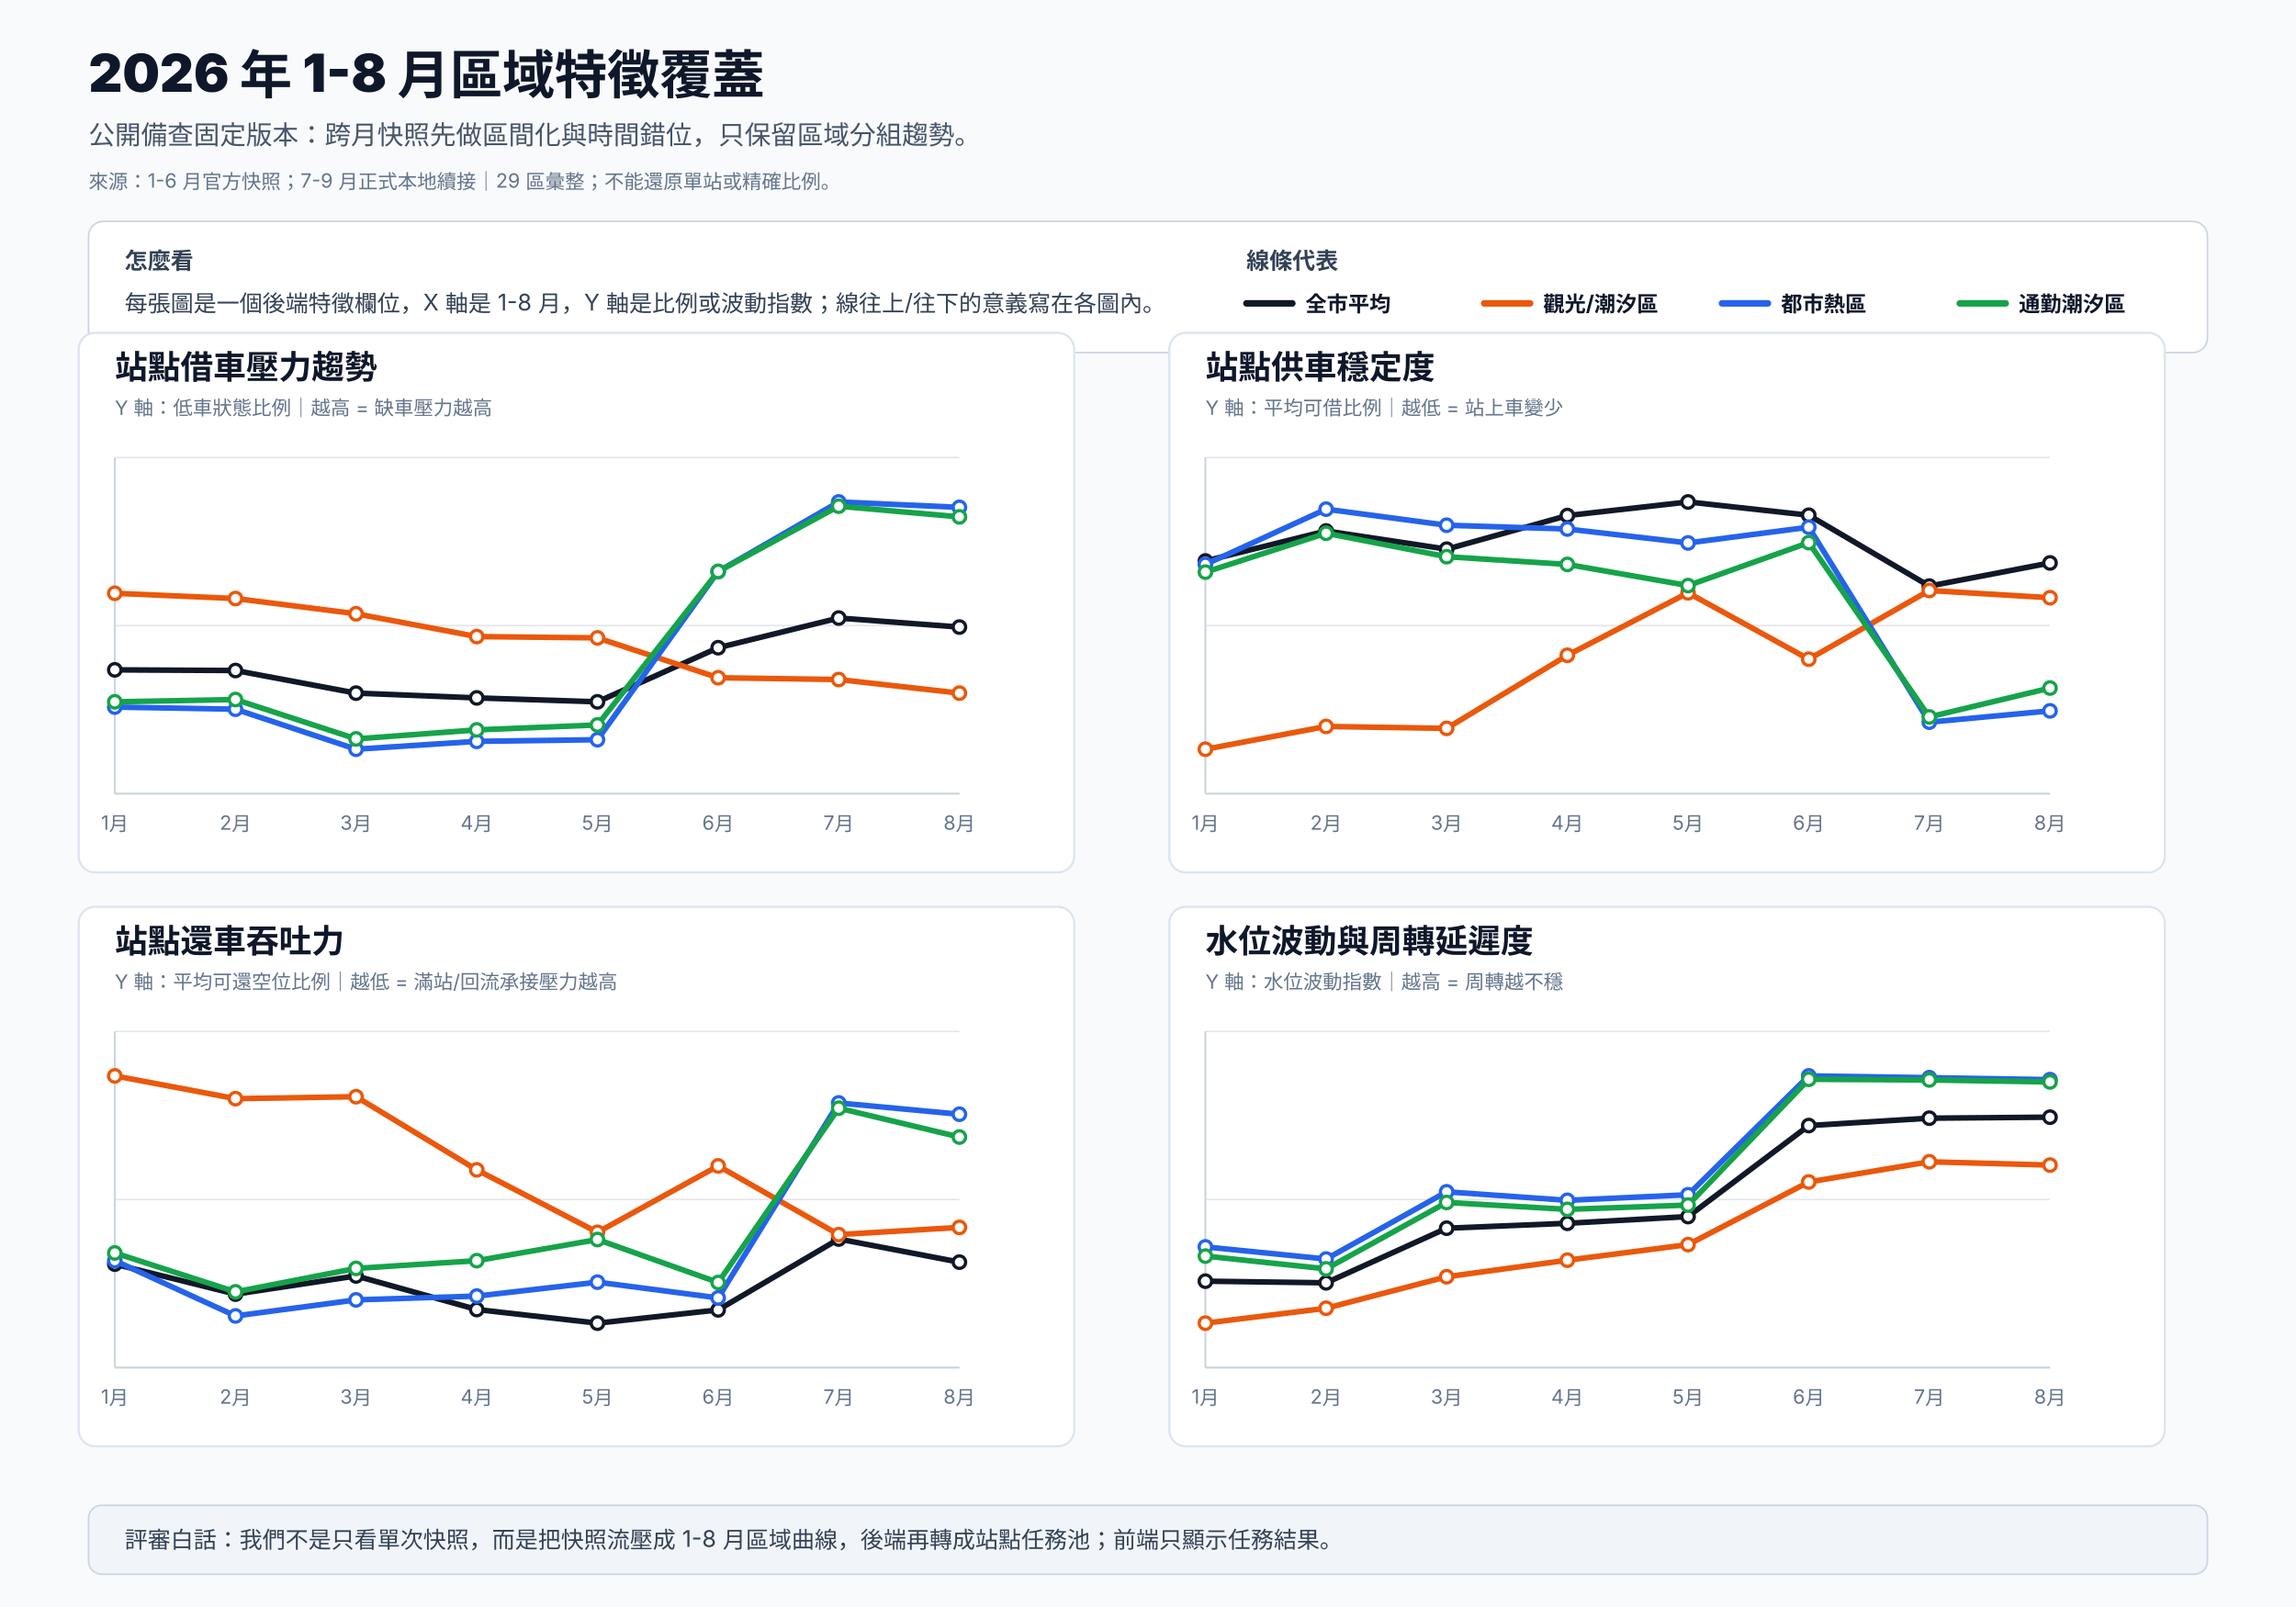
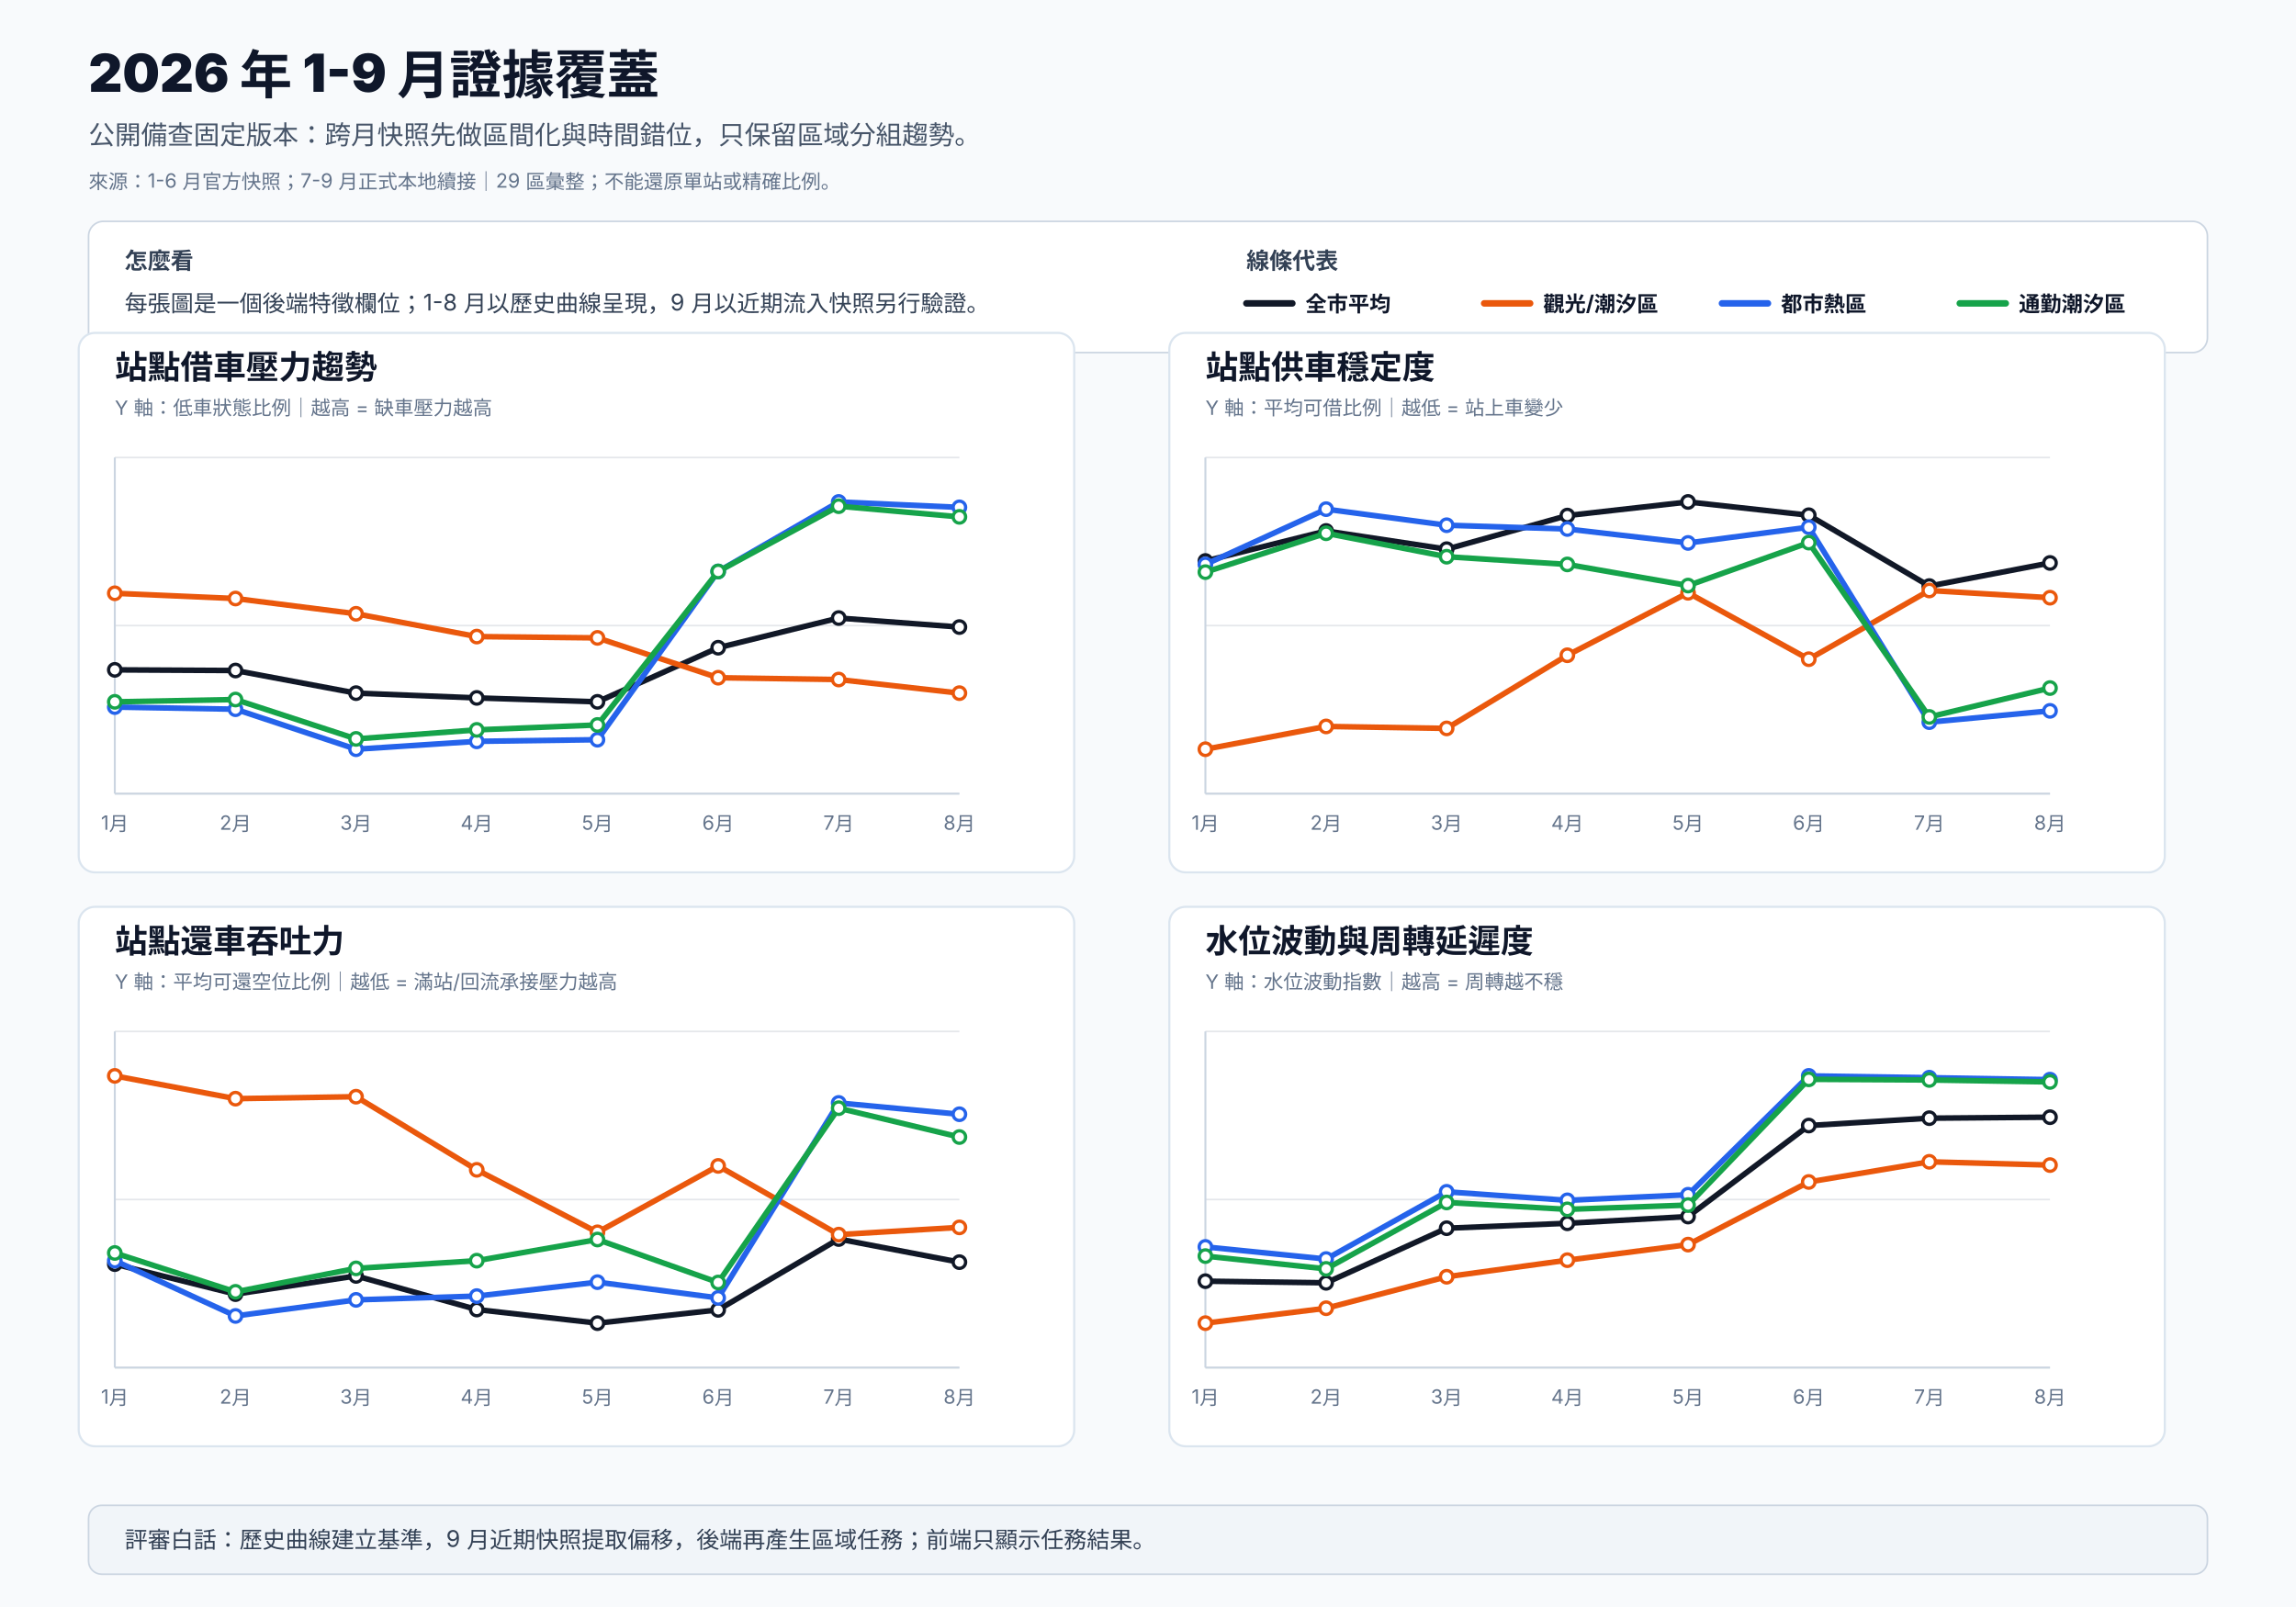
<svg xmlns="http://www.w3.org/2000/svg" width="1400" height="980" viewBox="0 0 1400 980">
  <rect width="100%" height="100%" fill="#f8fafc" />
  <style>
text{font-family:-apple-system,BlinkMacSystemFont,"Segoe UI","Noto Sans TC",sans-serif;fill:#0f172a;letter-spacing:0}.title{font-size:32px;font-weight:900}.sub{font-size:16px;fill:#475569}.tiny{font-size:12px;fill:#64748b}.body{font-size:14px;fill:#334155}.strong{font-weight:850}.card{fill:#fff;stroke:#dbe5ef;stroke-width:1.3;rx:10}.box{fill:#fff;stroke:#cbd5e1;rx:9}.soft{fill:#f1f5f9;stroke:#cbd5e1;rx:8}.chartTitle{font-size:20px;font-weight:850}.axisText{font-size:12px;fill:#64748b}.grid{stroke:#e5e7eb;stroke-width:1}.axis{stroke:#cbd5e1;stroke-width:1.2}.line{fill:none;stroke-width:3.4;stroke-linejoin:round;stroke-linecap:round}.dot{fill:#fff;stroke-width:2}.legend{font-size:13px;font-weight:750}
</style>
-   <text x="54" y="56" class="title">2026 年 1-8 月區域特徵覆蓋</text>
+   <text x="54" y="56" class="title">2026 年 1-9 月證據覆蓋</text>
  <text x="54" y="88" class="sub">公開備查固定版本：跨月快照先做區間化與時間錯位，只保留區域分組趨勢。</text>
  <text x="54" y="115" class="tiny">來源：1-6 月官方快照；7-9 月正式本地續接｜29 區彙整；不能還原單站或精確比例。</text>
  <rect x="54" y="135" width="1292" height="80" class="box" />
  <text x="76" y="164" class="body strong">怎麼看</text>
-   <text x="76" y="190" class="body">每張圖是一個後端特徵欄位，X 軸是 1-8 月，Y 軸是比例或波動指數；線往上/往下的意義寫在各圖內。</text>
+   <text x="76" y="190" class="body">每張圖是一個後端特徵欄位；1-8 月以歷史曲線呈現，9 月以近期流入快照另行驗證。</text>
  <text x="760" y="164" class="body strong">線條代表</text>
  <line x1="760" y1="185" x2="788" y2="185" stroke="#111827" stroke-width="4" stroke-linecap="round" />
  <text x="796" y="190" class="legend">全市平均</text>
  <line x1="905" y1="185" x2="933" y2="185" stroke="#ea580c" stroke-width="4" stroke-linecap="round" />
  <text x="941" y="190" class="legend">觀光/潮汐區</text>
  <line x1="1050" y1="185" x2="1078" y2="185" stroke="#2563eb" stroke-width="4" stroke-linecap="round" />
  <text x="1086" y="190" class="legend">都市熱區</text>
  <line x1="1195" y1="185" x2="1223" y2="185" stroke="#16a34a" stroke-width="4" stroke-linecap="round" />
  <text x="1231" y="190" class="legend">通勤潮汐區</text>
  <rect x="48" y="203" width="607" height="329" class="card" />
  <text x="70" y="231" class="chartTitle">站點借車壓力趨勢</text>
  <text x="70" y="253" class="axisText">Y 軸：低車狀態比例｜越高 = 缺車壓力越高</text>
  <line x1="70" y1="484.0" x2="585" y2="484.0" class="grid" />
  <line x1="70" y1="381.5" x2="585" y2="381.5" class="grid" />
  <line x1="70" y1="279.0" x2="585" y2="279.0" class="grid" />
  <line x1="70" y1="484" x2="585" y2="484" class="axis" />
  <line x1="70" y1="279" x2="70" y2="484" class="axis" />
  <text x="70.0" y="506" text-anchor="middle" class="tiny">1月</text>
  <text x="143.6" y="506" text-anchor="middle" class="tiny">2月</text>
  <text x="217.1" y="506" text-anchor="middle" class="tiny">3月</text>
  <text x="290.7" y="506" text-anchor="middle" class="tiny">4月</text>
  <text x="364.3" y="506" text-anchor="middle" class="tiny">5月</text>
  <text x="437.9" y="506" text-anchor="middle" class="tiny">6月</text>
  <text x="511.4" y="506" text-anchor="middle" class="tiny">7月</text>
  <text x="585.0" y="506" text-anchor="middle" class="tiny">8月</text>
  <polyline points="70.0,408.5 143.6,408.9 217.1,422.7 290.7,425.6 364.3,428.0 437.9,395.0 511.4,376.9 585.0,382.4" class="line" stroke="#111827" />
  <circle cx="70.0" cy="408.5" r="3.8" class="dot" stroke="#111827" />
  <circle cx="143.6" cy="408.9" r="3.8" class="dot" stroke="#111827" />
  <circle cx="217.1" cy="422.7" r="3.8" class="dot" stroke="#111827" />
  <circle cx="290.7" cy="425.6" r="3.8" class="dot" stroke="#111827" />
  <circle cx="364.3" cy="428.0" r="3.8" class="dot" stroke="#111827" />
  <circle cx="437.9" cy="395.0" r="3.8" class="dot" stroke="#111827" />
  <circle cx="511.4" cy="376.9" r="3.8" class="dot" stroke="#111827" />
  <circle cx="585.0" cy="382.4" r="3.8" class="dot" stroke="#111827" />
  <polyline points="70.0,361.8 143.6,365.0 217.1,374.3 290.7,388.2 364.3,389.0 437.9,413.3 511.4,414.4 585.0,422.7" class="line" stroke="#ea580c" />
  <circle cx="70.0" cy="361.8" r="3.8" class="dot" stroke="#ea580c" />
  <circle cx="143.6" cy="365.0" r="3.8" class="dot" stroke="#ea580c" />
  <circle cx="217.1" cy="374.3" r="3.8" class="dot" stroke="#ea580c" />
  <circle cx="290.7" cy="388.2" r="3.8" class="dot" stroke="#ea580c" />
  <circle cx="364.3" cy="389.0" r="3.8" class="dot" stroke="#ea580c" />
  <circle cx="437.9" cy="413.3" r="3.8" class="dot" stroke="#ea580c" />
  <circle cx="511.4" cy="414.4" r="3.8" class="dot" stroke="#ea580c" />
  <circle cx="585.0" cy="422.7" r="3.8" class="dot" stroke="#ea580c" />
  <polyline points="70.0,431.2 143.6,432.5 217.1,456.9 290.7,452.1 364.3,451.1 437.9,348.5 511.4,306.1 585.0,309.4" class="line" stroke="#2563eb" />
  <circle cx="70.0" cy="431.2" r="3.8" class="dot" stroke="#2563eb" />
  <circle cx="143.6" cy="432.5" r="3.8" class="dot" stroke="#2563eb" />
  <circle cx="217.1" cy="456.9" r="3.8" class="dot" stroke="#2563eb" />
  <circle cx="290.7" cy="452.1" r="3.8" class="dot" stroke="#2563eb" />
  <circle cx="364.3" cy="451.1" r="3.8" class="dot" stroke="#2563eb" />
  <circle cx="437.9" cy="348.5" r="3.8" class="dot" stroke="#2563eb" />
  <circle cx="511.4" cy="306.1" r="3.8" class="dot" stroke="#2563eb" />
  <circle cx="585.0" cy="309.4" r="3.8" class="dot" stroke="#2563eb" />
  <polyline points="70.0,428.0 143.6,426.6 217.1,450.6 290.7,445.1 364.3,442.1 437.9,348.5 511.4,308.7 585.0,315.2" class="line" stroke="#16a34a" />
  <circle cx="70.0" cy="428.0" r="3.8" class="dot" stroke="#16a34a" />
  <circle cx="143.6" cy="426.6" r="3.8" class="dot" stroke="#16a34a" />
  <circle cx="217.1" cy="450.6" r="3.8" class="dot" stroke="#16a34a" />
  <circle cx="290.7" cy="445.1" r="3.8" class="dot" stroke="#16a34a" />
  <circle cx="364.3" cy="442.1" r="3.8" class="dot" stroke="#16a34a" />
  <circle cx="437.9" cy="348.5" r="3.8" class="dot" stroke="#16a34a" />
  <circle cx="511.4" cy="308.7" r="3.8" class="dot" stroke="#16a34a" />
  <circle cx="585.0" cy="315.2" r="3.8" class="dot" stroke="#16a34a" />
  <rect x="713" y="203" width="607" height="329" class="card" />
  <text x="735" y="231" class="chartTitle">站點供車穩定度</text>
  <text x="735" y="253" class="axisText">Y 軸：平均可借比例｜越低 = 站上車變少</text>
  <line x1="735" y1="484.0" x2="1250" y2="484.0" class="grid" />
  <line x1="735" y1="381.5" x2="1250" y2="381.5" class="grid" />
  <line x1="735" y1="279.0" x2="1250" y2="279.0" class="grid" />
  <line x1="735" y1="484" x2="1250" y2="484" class="axis" />
  <line x1="735" y1="279" x2="735" y2="484" class="axis" />
  <text x="735.0" y="506" text-anchor="middle" class="tiny">1月</text>
  <text x="808.6" y="506" text-anchor="middle" class="tiny">2月</text>
  <text x="882.1" y="506" text-anchor="middle" class="tiny">3月</text>
  <text x="955.7" y="506" text-anchor="middle" class="tiny">4月</text>
  <text x="1029.3" y="506" text-anchor="middle" class="tiny">5月</text>
  <text x="1102.9" y="506" text-anchor="middle" class="tiny">6月</text>
  <text x="1176.4" y="506" text-anchor="middle" class="tiny">7月</text>
  <text x="1250.0" y="506" text-anchor="middle" class="tiny">8月</text>
  <polyline points="735.0,342.1 808.6,323.8 882.1,334.9 955.7,314.4 1029.3,306.1 1102.9,314.2 1176.4,357.4 1250.0,343.3" class="line" stroke="#111827" />
  <circle cx="735.0" cy="342.1" r="3.8" class="dot" stroke="#111827" />
  <circle cx="808.6" cy="323.8" r="3.8" class="dot" stroke="#111827" />
  <circle cx="882.1" cy="334.9" r="3.8" class="dot" stroke="#111827" />
  <circle cx="955.7" cy="314.4" r="3.8" class="dot" stroke="#111827" />
  <circle cx="1029.3" cy="306.1" r="3.8" class="dot" stroke="#111827" />
  <circle cx="1102.9" cy="314.2" r="3.8" class="dot" stroke="#111827" />
  <circle cx="1176.4" cy="357.4" r="3.8" class="dot" stroke="#111827" />
  <circle cx="1250.0" cy="343.3" r="3.8" class="dot" stroke="#111827" />
  <polyline points="735.0,456.9 808.6,443.0 882.1,444.2 955.7,399.6 1029.3,361.5 1102.9,402.0 1176.4,360.1 1250.0,364.5" class="line" stroke="#ea580c" />
  <circle cx="735.0" cy="456.9" r="3.8" class="dot" stroke="#ea580c" />
  <circle cx="808.6" cy="443.0" r="3.8" class="dot" stroke="#ea580c" />
  <circle cx="882.1" cy="444.2" r="3.8" class="dot" stroke="#ea580c" />
  <circle cx="955.7" cy="399.6" r="3.8" class="dot" stroke="#ea580c" />
  <circle cx="1029.3" cy="361.5" r="3.8" class="dot" stroke="#ea580c" />
  <circle cx="1102.9" cy="402.0" r="3.8" class="dot" stroke="#ea580c" />
  <circle cx="1176.4" cy="360.1" r="3.8" class="dot" stroke="#ea580c" />
  <circle cx="1250.0" cy="364.5" r="3.8" class="dot" stroke="#ea580c" />
  <polyline points="735.0,344.2 808.6,310.5 882.1,320.3 955.7,322.6 1029.3,331.1 1102.9,321.5 1176.4,440.4 1250.0,433.5" class="line" stroke="#2563eb" />
  <circle cx="735.0" cy="344.2" r="3.8" class="dot" stroke="#2563eb" />
  <circle cx="808.6" cy="310.5" r="3.8" class="dot" stroke="#2563eb" />
  <circle cx="882.1" cy="320.3" r="3.8" class="dot" stroke="#2563eb" />
  <circle cx="955.7" cy="322.6" r="3.8" class="dot" stroke="#2563eb" />
  <circle cx="1029.3" cy="331.1" r="3.8" class="dot" stroke="#2563eb" />
  <circle cx="1102.9" cy="321.5" r="3.8" class="dot" stroke="#2563eb" />
  <circle cx="1176.4" cy="440.4" r="3.8" class="dot" stroke="#2563eb" />
  <circle cx="1250.0" cy="433.5" r="3.8" class="dot" stroke="#2563eb" />
  <polyline points="735.0,348.9 808.6,325.2 882.1,339.5 955.7,344.2 1029.3,357.1 1102.9,330.9 1176.4,437.2 1250.0,419.6" class="line" stroke="#16a34a" />
  <circle cx="735.0" cy="348.9" r="3.8" class="dot" stroke="#16a34a" />
  <circle cx="808.6" cy="325.2" r="3.8" class="dot" stroke="#16a34a" />
  <circle cx="882.1" cy="339.5" r="3.8" class="dot" stroke="#16a34a" />
  <circle cx="955.7" cy="344.2" r="3.8" class="dot" stroke="#16a34a" />
  <circle cx="1029.3" cy="357.1" r="3.8" class="dot" stroke="#16a34a" />
  <circle cx="1102.9" cy="330.9" r="3.8" class="dot" stroke="#16a34a" />
  <circle cx="1176.4" cy="437.2" r="3.8" class="dot" stroke="#16a34a" />
  <circle cx="1250.0" cy="419.6" r="3.8" class="dot" stroke="#16a34a" />
  <rect x="48" y="553" width="607" height="329" class="card" />
  <text x="70" y="581" class="chartTitle">站點還車吞吐力</text>
  <text x="70" y="603" class="axisText">Y 軸：平均可還空位比例｜越低 = 滿站/回流承接壓力越高</text>
  <line x1="70" y1="834.0" x2="585" y2="834.0" class="grid" />
  <line x1="70" y1="731.5" x2="585" y2="731.5" class="grid" />
  <line x1="70" y1="629.0" x2="585" y2="629.0" class="grid" />
  <line x1="70" y1="834" x2="585" y2="834" class="axis" />
  <line x1="70" y1="629" x2="70" y2="834" class="axis" />
  <text x="70.0" y="856" text-anchor="middle" class="tiny">1月</text>
  <text x="143.6" y="856" text-anchor="middle" class="tiny">2月</text>
  <text x="217.1" y="856" text-anchor="middle" class="tiny">3月</text>
  <text x="290.7" y="856" text-anchor="middle" class="tiny">4月</text>
  <text x="364.3" y="856" text-anchor="middle" class="tiny">5月</text>
  <text x="437.9" y="856" text-anchor="middle" class="tiny">6月</text>
  <text x="511.4" y="856" text-anchor="middle" class="tiny">7月</text>
  <text x="585.0" y="856" text-anchor="middle" class="tiny">8月</text>
  <polyline points="70.0,770.9 143.6,789.2 217.1,778.1 290.7,798.6 364.3,806.9 437.9,798.8 511.4,755.6 585.0,769.7" class="line" stroke="#111827" />
  <circle cx="70.0" cy="770.9" r="3.8" class="dot" stroke="#111827" />
  <circle cx="143.6" cy="789.2" r="3.8" class="dot" stroke="#111827" />
  <circle cx="217.1" cy="778.1" r="3.8" class="dot" stroke="#111827" />
  <circle cx="290.7" cy="798.6" r="3.8" class="dot" stroke="#111827" />
  <circle cx="364.3" cy="806.9" r="3.8" class="dot" stroke="#111827" />
  <circle cx="437.9" cy="798.8" r="3.8" class="dot" stroke="#111827" />
  <circle cx="511.4" cy="755.6" r="3.8" class="dot" stroke="#111827" />
  <circle cx="585.0" cy="769.7" r="3.8" class="dot" stroke="#111827" />
  <polyline points="70.0,656.1 143.6,670.0 217.1,668.8 290.7,713.4 364.3,751.5 437.9,711.0 511.4,752.9 585.0,748.5" class="line" stroke="#ea580c" />
  <circle cx="70.0" cy="656.1" r="3.8" class="dot" stroke="#ea580c" />
  <circle cx="143.6" cy="670.0" r="3.8" class="dot" stroke="#ea580c" />
  <circle cx="217.1" cy="668.8" r="3.8" class="dot" stroke="#ea580c" />
  <circle cx="290.7" cy="713.4" r="3.8" class="dot" stroke="#ea580c" />
  <circle cx="364.3" cy="751.5" r="3.8" class="dot" stroke="#ea580c" />
  <circle cx="437.9" cy="711.0" r="3.8" class="dot" stroke="#ea580c" />
  <circle cx="511.4" cy="752.9" r="3.8" class="dot" stroke="#ea580c" />
  <circle cx="585.0" cy="748.5" r="3.8" class="dot" stroke="#ea580c" />
  <polyline points="70.0,768.8 143.6,802.5 217.1,792.7 290.7,790.4 364.3,781.9 437.9,791.5 511.4,672.6 585.0,679.5" class="line" stroke="#2563eb" />
  <circle cx="70.0" cy="768.8" r="3.8" class="dot" stroke="#2563eb" />
  <circle cx="143.6" cy="802.5" r="3.8" class="dot" stroke="#2563eb" />
  <circle cx="217.1" cy="792.7" r="3.8" class="dot" stroke="#2563eb" />
  <circle cx="290.7" cy="790.4" r="3.8" class="dot" stroke="#2563eb" />
  <circle cx="364.3" cy="781.9" r="3.8" class="dot" stroke="#2563eb" />
  <circle cx="437.9" cy="791.5" r="3.8" class="dot" stroke="#2563eb" />
  <circle cx="511.4" cy="672.6" r="3.8" class="dot" stroke="#2563eb" />
  <circle cx="585.0" cy="679.5" r="3.8" class="dot" stroke="#2563eb" />
  <polyline points="70.0,764.1 143.6,787.8 217.1,773.5 290.7,768.8 364.3,755.9 437.9,782.1 511.4,675.8 585.0,693.4" class="line" stroke="#16a34a" />
  <circle cx="70.0" cy="764.1" r="3.8" class="dot" stroke="#16a34a" />
  <circle cx="143.6" cy="787.8" r="3.8" class="dot" stroke="#16a34a" />
  <circle cx="217.1" cy="773.5" r="3.8" class="dot" stroke="#16a34a" />
  <circle cx="290.7" cy="768.8" r="3.8" class="dot" stroke="#16a34a" />
  <circle cx="364.3" cy="755.9" r="3.8" class="dot" stroke="#16a34a" />
  <circle cx="437.9" cy="782.1" r="3.8" class="dot" stroke="#16a34a" />
  <circle cx="511.4" cy="675.8" r="3.8" class="dot" stroke="#16a34a" />
  <circle cx="585.0" cy="693.4" r="3.8" class="dot" stroke="#16a34a" />
  <rect x="713" y="553" width="607" height="329" class="card" />
  <text x="735" y="581" class="chartTitle">水位波動與周轉延遲度</text>
  <text x="735" y="603" class="axisText">Y 軸：水位波動指數｜越高 = 周轉越不穩</text>
  <line x1="735" y1="834.0" x2="1250" y2="834.0" class="grid" />
  <line x1="735" y1="731.5" x2="1250" y2="731.5" class="grid" />
  <line x1="735" y1="629.0" x2="1250" y2="629.0" class="grid" />
  <line x1="735" y1="834" x2="1250" y2="834" class="axis" />
  <line x1="735" y1="629" x2="735" y2="834" class="axis" />
  <text x="735.0" y="856" text-anchor="middle" class="tiny">1月</text>
  <text x="808.6" y="856" text-anchor="middle" class="tiny">2月</text>
  <text x="882.1" y="856" text-anchor="middle" class="tiny">3月</text>
  <text x="955.7" y="856" text-anchor="middle" class="tiny">4月</text>
  <text x="1029.3" y="856" text-anchor="middle" class="tiny">5月</text>
  <text x="1102.9" y="856" text-anchor="middle" class="tiny">6月</text>
  <text x="1176.4" y="856" text-anchor="middle" class="tiny">7月</text>
  <text x="1250.0" y="856" text-anchor="middle" class="tiny">8月</text>
  <polyline points="735.0,781.3 808.6,782.3 882.1,749.0 955.7,746.0 1029.3,741.9 1102.9,686.4 1176.4,681.9 1250.0,681.3" class="line" stroke="#111827" />
  <circle cx="735.0" cy="781.3" r="3.8" class="dot" stroke="#111827" />
  <circle cx="808.6" cy="782.3" r="3.8" class="dot" stroke="#111827" />
  <circle cx="882.1" cy="749.0" r="3.8" class="dot" stroke="#111827" />
  <circle cx="955.7" cy="746.0" r="3.8" class="dot" stroke="#111827" />
  <circle cx="1029.3" cy="741.9" r="3.8" class="dot" stroke="#111827" />
  <circle cx="1102.9" cy="686.4" r="3.8" class="dot" stroke="#111827" />
  <circle cx="1176.4" cy="681.9" r="3.8" class="dot" stroke="#111827" />
  <circle cx="1250.0" cy="681.3" r="3.8" class="dot" stroke="#111827" />
  <polyline points="735.0,806.9 808.6,797.8 882.1,778.6 955.7,768.5 1029.3,759.0 1102.9,720.8 1176.4,708.5 1250.0,710.5" class="line" stroke="#ea580c" />
  <circle cx="735.0" cy="806.9" r="3.8" class="dot" stroke="#ea580c" />
  <circle cx="808.6" cy="797.8" r="3.8" class="dot" stroke="#ea580c" />
  <circle cx="882.1" cy="778.6" r="3.8" class="dot" stroke="#ea580c" />
  <circle cx="955.7" cy="768.5" r="3.8" class="dot" stroke="#ea580c" />
  <circle cx="1029.3" cy="759.0" r="3.8" class="dot" stroke="#ea580c" />
  <circle cx="1102.9" cy="720.8" r="3.8" class="dot" stroke="#ea580c" />
  <circle cx="1176.4" cy="708.5" r="3.8" class="dot" stroke="#ea580c" />
  <circle cx="1250.0" cy="710.5" r="3.8" class="dot" stroke="#ea580c" />
  <polyline points="735.0,760.4 808.6,767.8 882.1,726.8 955.7,732.0 1029.3,728.6 1102.9,656.1 1176.4,657.2 1250.0,658.4" class="line" stroke="#2563eb" />
  <circle cx="735.0" cy="760.4" r="3.8" class="dot" stroke="#2563eb" />
  <circle cx="808.6" cy="767.8" r="3.8" class="dot" stroke="#2563eb" />
  <circle cx="882.1" cy="726.8" r="3.8" class="dot" stroke="#2563eb" />
  <circle cx="955.7" cy="732.0" r="3.8" class="dot" stroke="#2563eb" />
  <circle cx="1029.3" cy="728.6" r="3.8" class="dot" stroke="#2563eb" />
  <circle cx="1102.9" cy="656.1" r="3.8" class="dot" stroke="#2563eb" />
  <circle cx="1176.4" cy="657.2" r="3.8" class="dot" stroke="#2563eb" />
  <circle cx="1250.0" cy="658.4" r="3.8" class="dot" stroke="#2563eb" />
  <polyline points="735.0,766.0 808.6,773.8 882.1,733.3 955.7,737.5 1029.3,734.9 1102.9,658.2 1176.4,658.6 1250.0,659.8" class="line" stroke="#16a34a" />
  <circle cx="735.0" cy="766.0" r="3.8" class="dot" stroke="#16a34a" />
  <circle cx="808.6" cy="773.8" r="3.8" class="dot" stroke="#16a34a" />
  <circle cx="882.1" cy="733.3" r="3.8" class="dot" stroke="#16a34a" />
  <circle cx="955.7" cy="737.5" r="3.8" class="dot" stroke="#16a34a" />
  <circle cx="1029.3" cy="734.9" r="3.8" class="dot" stroke="#16a34a" />
  <circle cx="1102.9" cy="658.2" r="3.8" class="dot" stroke="#16a34a" />
  <circle cx="1176.4" cy="658.6" r="3.8" class="dot" stroke="#16a34a" />
  <circle cx="1250.0" cy="659.8" r="3.8" class="dot" stroke="#16a34a" />
  <rect x="54" y="918" width="1292" height="42" class="soft" />
-   <text x="76" y="944" class="body">評審白話：我們不是只看單次快照，而是把快照流壓成 1-8 月區域曲線，後端再轉成站點任務池；前端只顯示任務結果。</text>
+   <text x="76" y="944" class="body">評審白話：歷史曲線建立基準，9 月近期快照提取偏移，後端再產生區域任務；前端只顯示任務結果。</text>
</svg>
